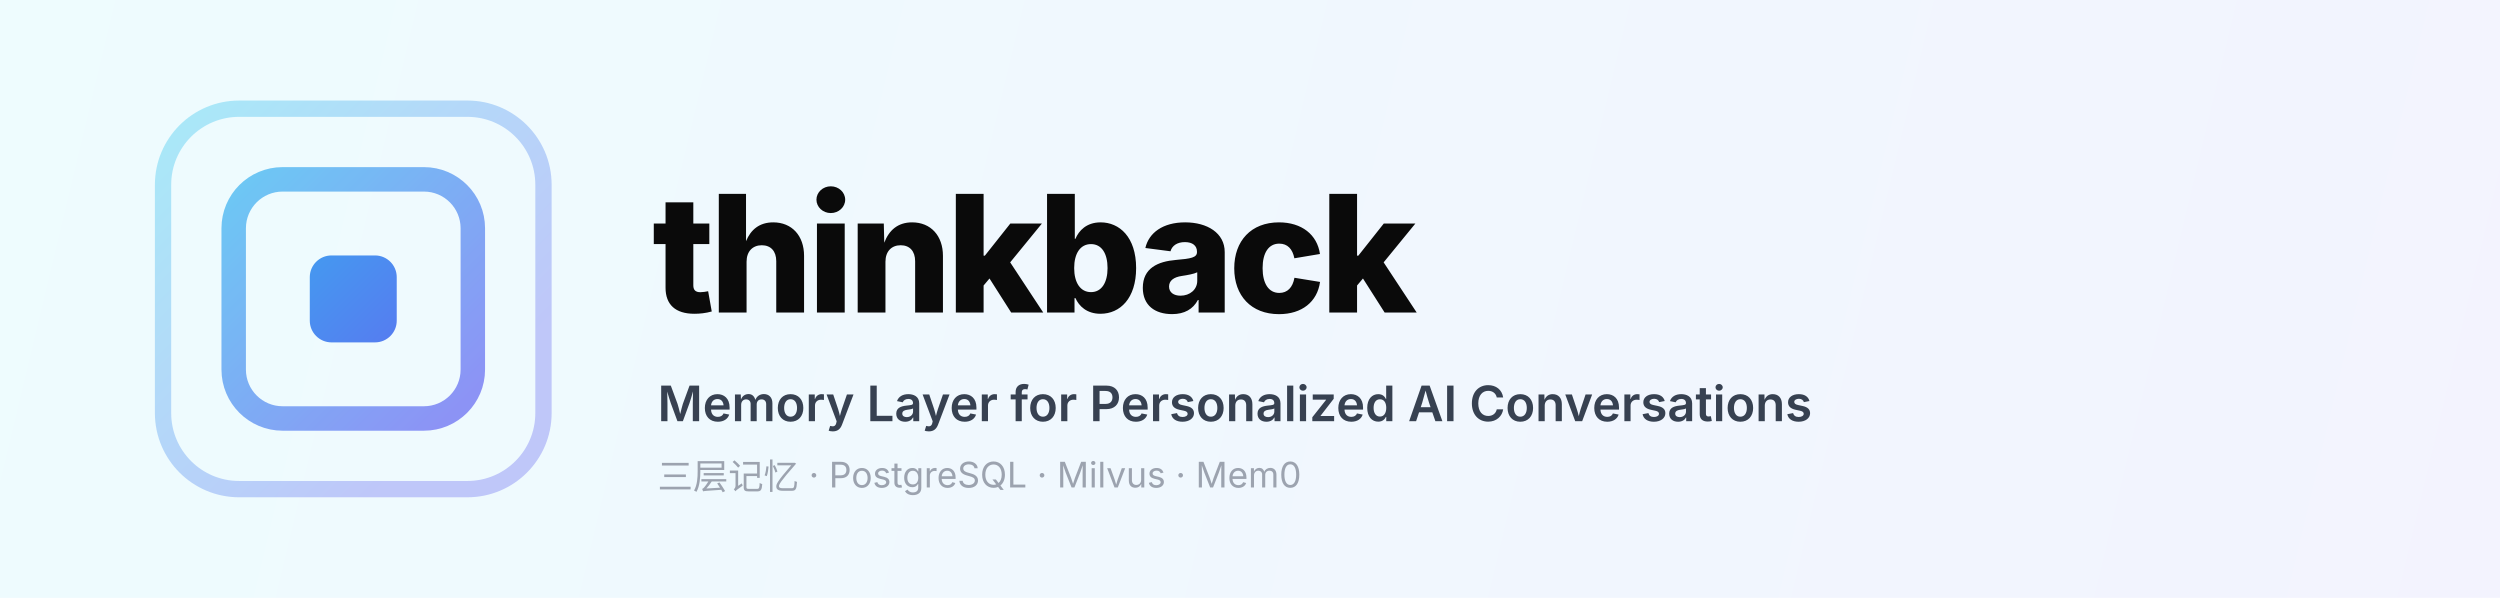
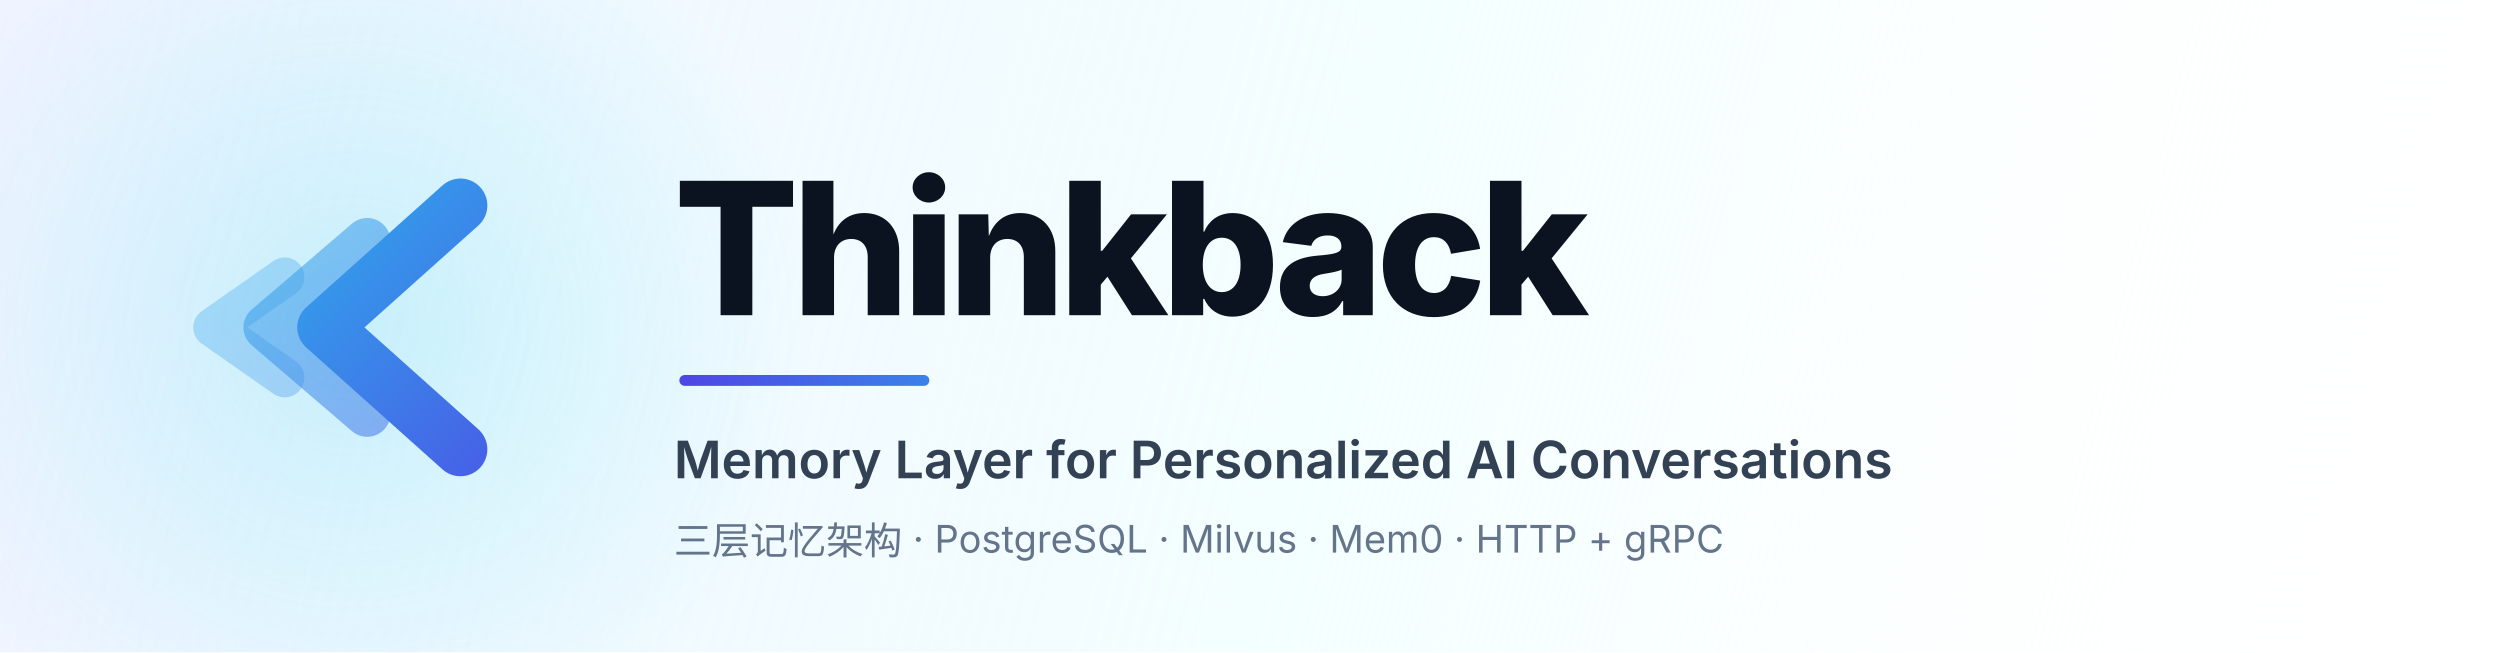
- <svg xmlns="http://www.w3.org/2000/svg" viewBox="0 0 920 220" role="img" aria-label="thinkback — Memory Layer for Personalized AI Conversations">
+ <svg xmlns="http://www.w3.org/2000/svg" viewBox="0 0 920 240" role="img" aria-label="Thinkback — Memory Layer for Personalized AI Conversations">
  <defs>
-     <linearGradient id="tb-bg" x1="0" y1="0" x2="120" y2="120" gradientUnits="userSpaceOnUse">
-       <stop offset="0%" stop-color="#22d3ee" />
-       <stop offset="100%" stop-color="#6366f1" />
+     <linearGradient id="tb-bm" x1="0" y1="0" x2="128" y2="128" gradientUnits="userSpaceOnUse">
+       <stop offset="0%" stop-color="#22D3EE" />
+       <stop offset="100%" stop-color="#4F46E5" />
    </linearGradient>
-     <linearGradient id="tb-wash" x1="0" y1="0" x2="920" y2="220" gradientUnits="userSpaceOnUse">
-       <stop offset="0%" stop-color="#22d3ee" stop-opacity="0.08" />
-       <stop offset="100%" stop-color="#6366f1" stop-opacity="0.08" />
+     <linearGradient id="tb-wash" x1="0" y1="0" x2="920" y2="240" gradientUnits="userSpaceOnUse">
+       <stop offset="0%" stop-color="#EEF2FF" stop-opacity="0.95" />
+       <stop offset="55%" stop-color="#ECFEFF" stop-opacity="0.6" />
+       <stop offset="100%" stop-color="#FFFFFF" stop-opacity="0" />
    </linearGradient>
+     <linearGradient id="tb-accent" x1="250" y1="70" x2="470" y2="70" gradientUnits="userSpaceOnUse">
+       <stop offset="0%" stop-color="#4F46E5" />
+       <stop offset="100%" stop-color="#22D3EE" />
+     </linearGradient>
+     <radialGradient id="tb-glow" cx="130" cy="120" r="170" gradientUnits="userSpaceOnUse">
+       <stop offset="0%" stop-color="#22D3EE" stop-opacity="0.2" />
+       <stop offset="100%" stop-color="#22D3EE" stop-opacity="0" />
+     </radialGradient>
  </defs>
-   <rect width="920" height="220" fill="url(#tb-wash)" />
-   <g transform="translate(50,30)">
-     <rect x="10" y="10" width="140" height="140" rx="28" ry="28" fill="none" stroke="url(#tb-bg)" stroke-width="6" opacity="0.35" />
-     <rect x="36" y="36" width="88" height="88" rx="18" ry="18" fill="none" stroke="url(#tb-bg)" stroke-width="9" opacity="0.7" />
-     <rect x="64" y="64" width="32" height="32" rx="8" ry="8" fill="url(#tb-bg)" />
+   <rect width="920" height="240" fill="url(#tb-wash)" />
+   <rect width="920" height="240" fill="url(#tb-glow)" />
+   <g transform="translate(48,36) scale(1.32)">
+     <g transform="translate(-5,0)">
+       <path d="M 97 30 L 59 64 L 97 98" fill="none" stroke="url(#tb-bm)" stroke-width="15" stroke-linecap="round" stroke-linejoin="round" />
+       <path d="M 71 40 L 43 64 L 71 88" fill="none" stroke="url(#tb-bm)" stroke-width="13" stroke-linecap="round" stroke-linejoin="round" opacity="0.55" />
+       <path d="M 48 50 L 28 64 L 48 78" fill="none" stroke="url(#tb-bm)" stroke-width="11" stroke-linecap="round" stroke-linejoin="round" opacity="0.32" />
+     </g>
  </g>
-   <text x="240" y="115" font-family="Inter, system-ui, -apple-system, 'Segoe UI', sans-serif" font-size="60" font-weight="800" fill="#0a0a0a" letter-spacing="-2">thinkback</text>
-   <text x="242" y="155" font-family="Inter, system-ui, -apple-system, 'Segoe UI', sans-serif" font-size="18" font-weight="600" fill="#374151">Memory Layer for Personalized AI Conversations</text>
-   <text x="242" y="180" font-family="Inter, system-ui, -apple-system, 'Segoe UI', sans-serif" font-size="13" font-weight="400" fill="#9ca3af">三层记忆 · PostgreSQL · Milvus · Mem0</text>
+   <text x="248" y="116" font-family="Inter, ui-sans-serif, system-ui, -apple-system, 'Segoe UI', sans-serif" font-size="68" font-weight="800" letter-spacing="-2.5" fill="#0B1220">Thinkback</text>
+   <rect x="250" y="138" width="92" height="4" rx="2" fill="url(#tb-accent)" />
+   <text x="248" y="176" font-family="Inter, ui-sans-serif, system-ui, -apple-system, 'Segoe UI', sans-serif" font-size="19" font-weight="600" fill="#334155">Memory Layer for Personalized AI Conversations</text>
+   <text x="248" y="204" font-family="Inter, ui-sans-serif, system-ui, -apple-system, 'Segoe UI', sans-serif" font-size="14" font-weight="400" fill="#64748B">三层记忆架构 · PostgreSQL · Milvus · Mem0 · HTTP + gRPC</text>
</svg>
